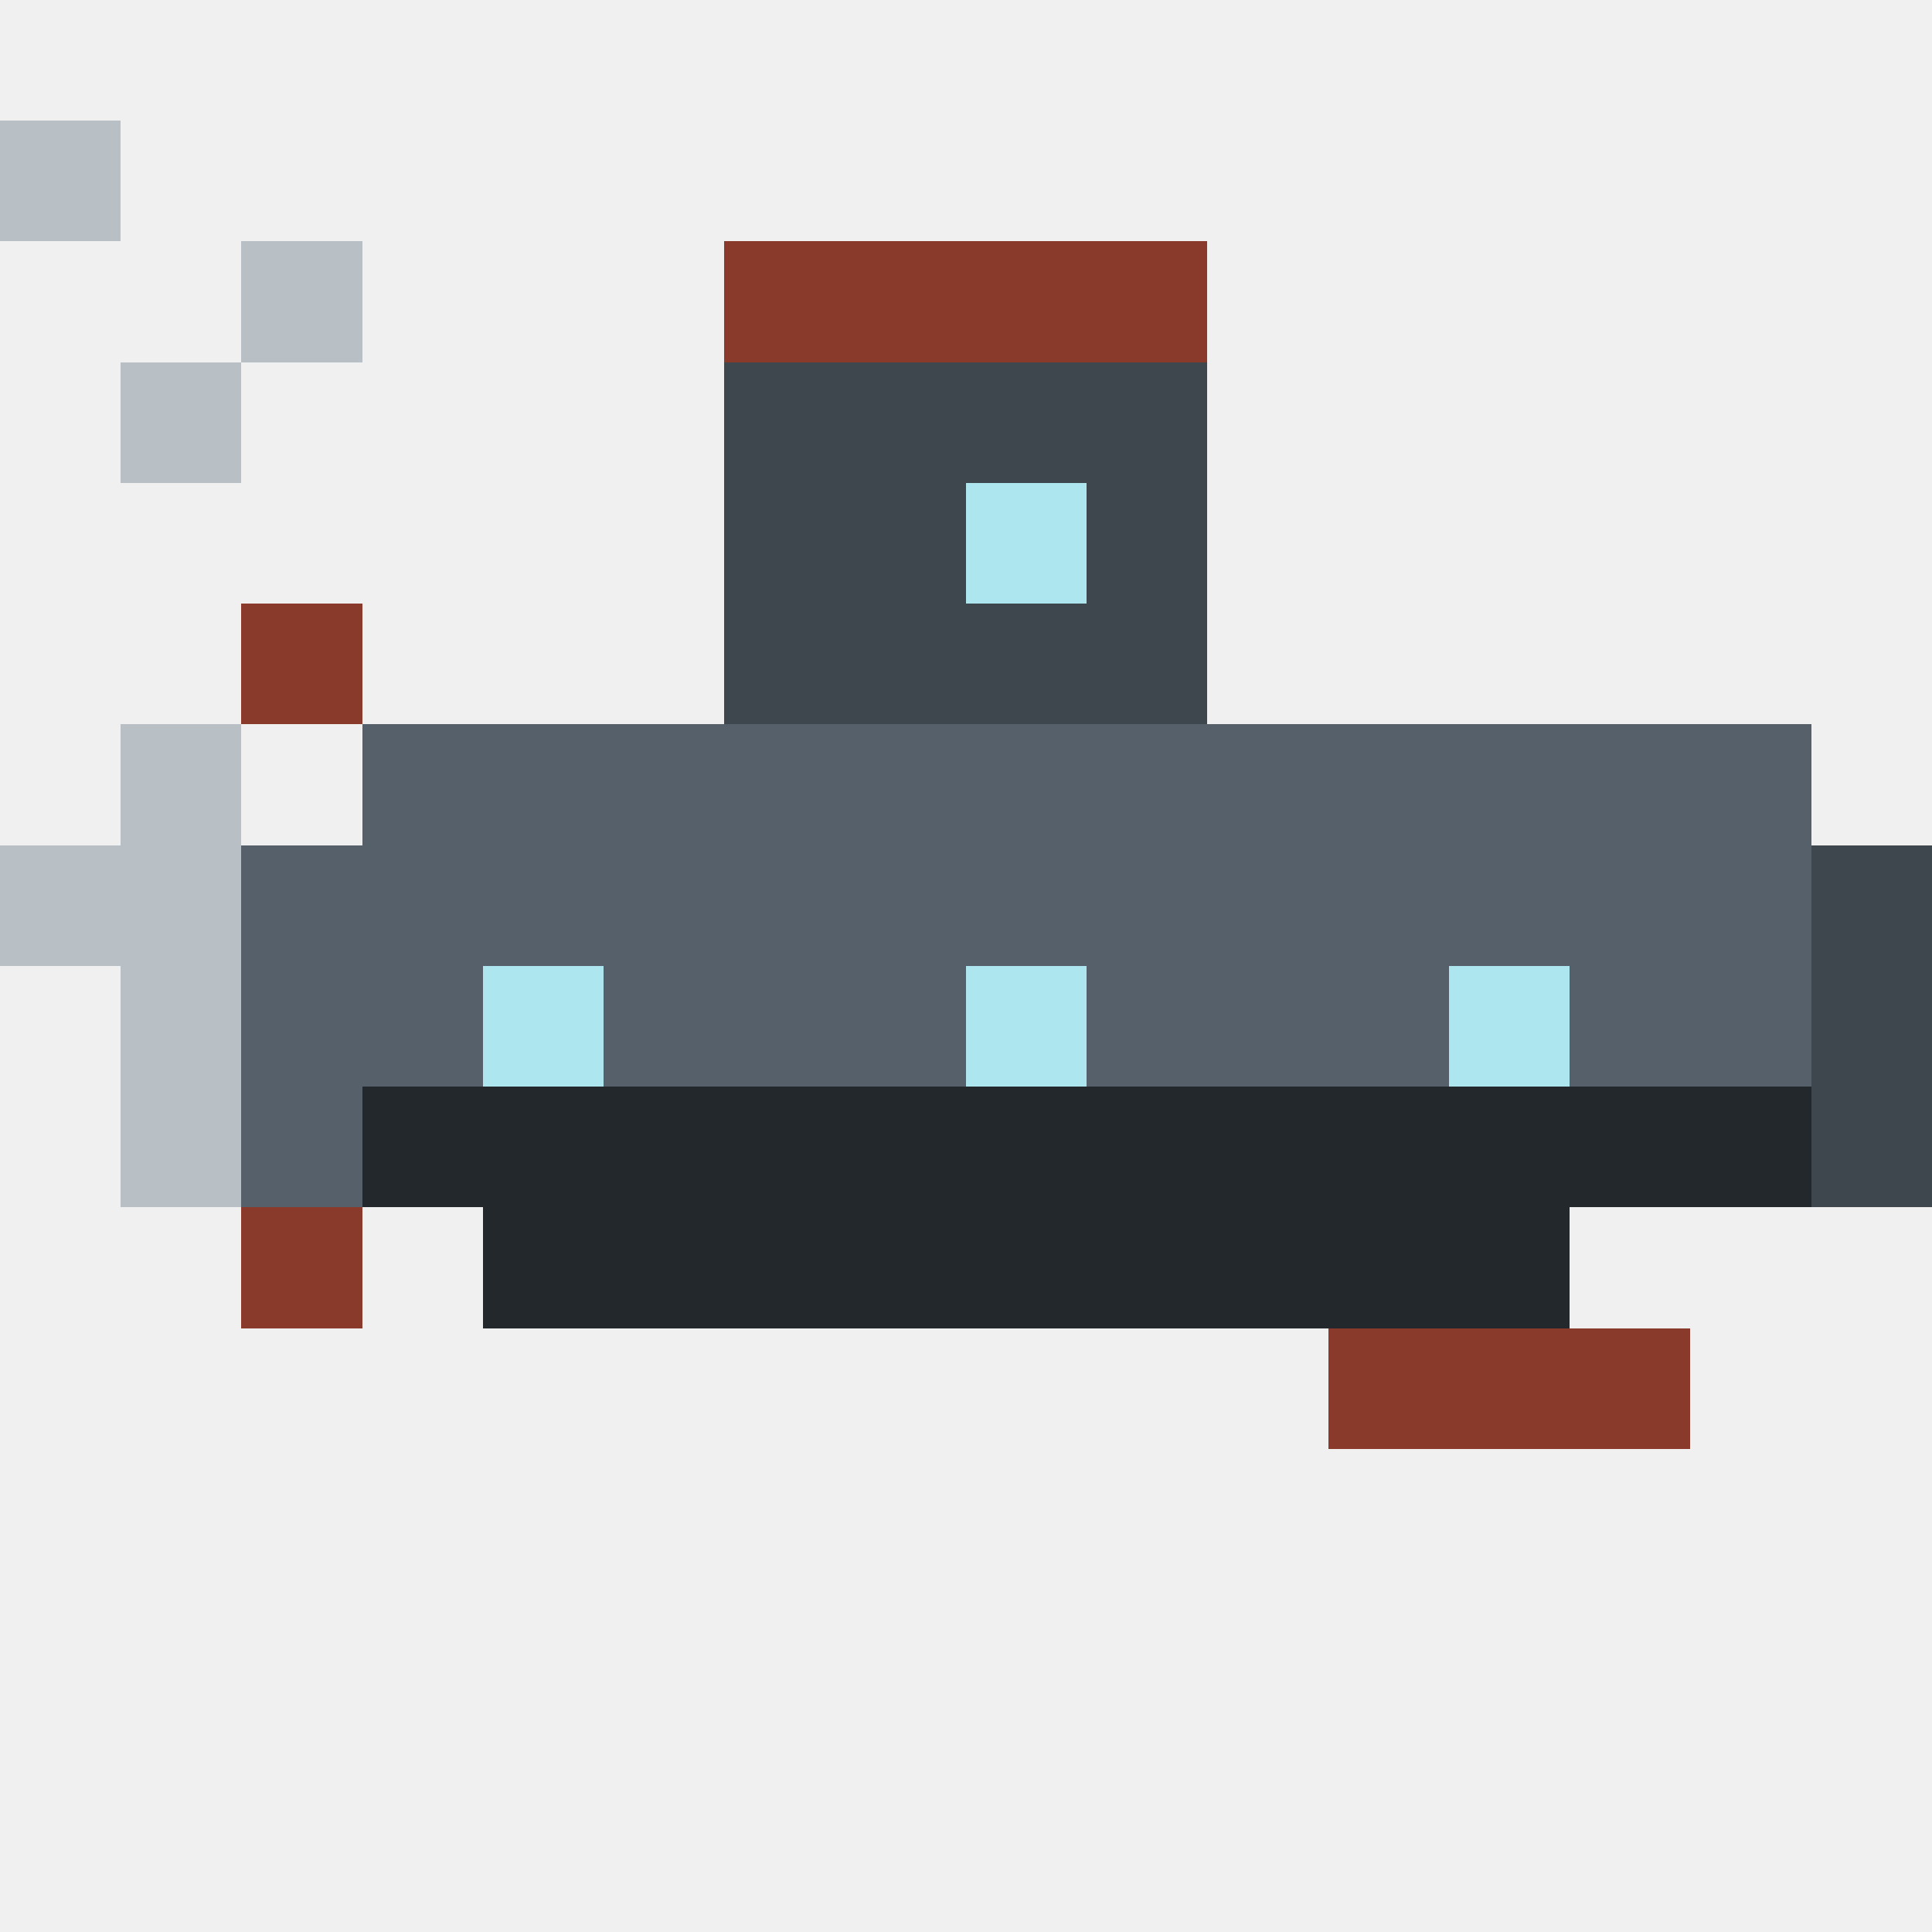
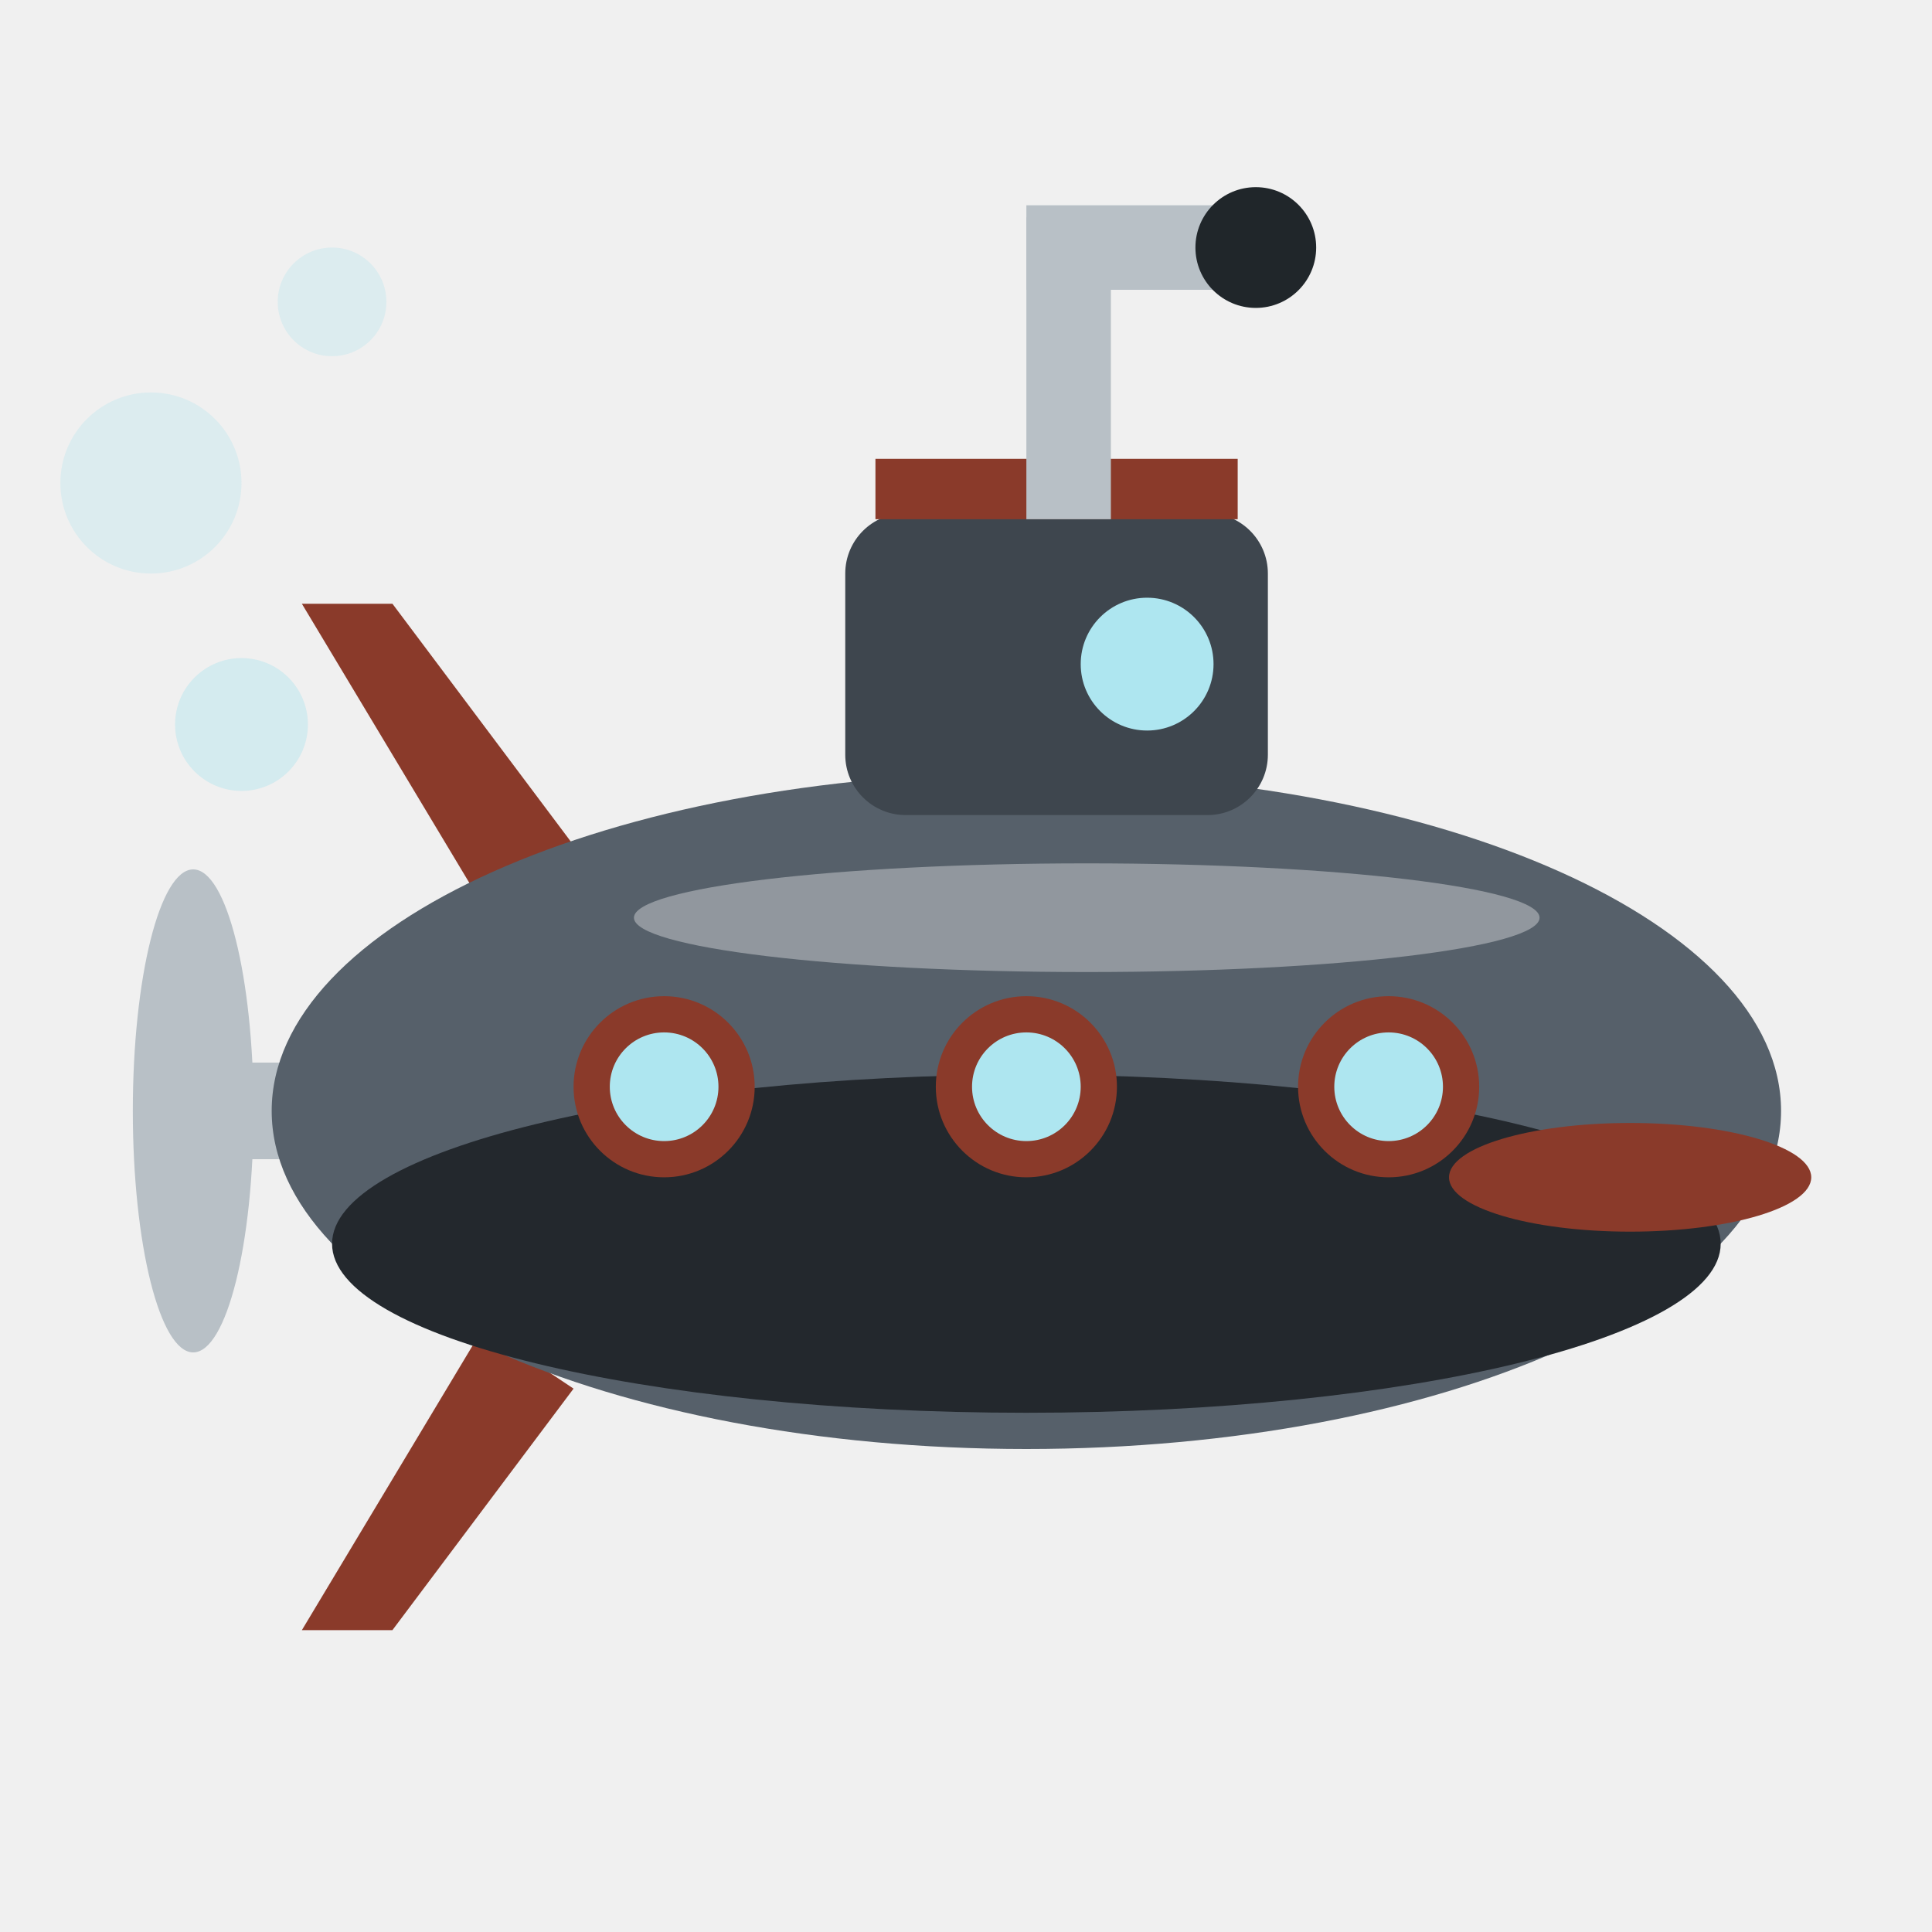
<svg xmlns="http://www.w3.org/2000/svg" viewBox="0 0 32 32">
-   <g shape-rendering="crispEdges">
-     <rect x="0" y="2" width="2" height="2" fill="#b8c0c6" />
-     <rect x="4" y="4" width="2" height="2" fill="#b8c0c6" />
-     <rect x="12" y="4" width="2" height="2" fill="#8a3a2a" />
-     <rect x="14" y="4" width="2" height="2" fill="#8a3a2a" />
-     <rect x="16" y="4" width="2" height="2" fill="#8a3a2a" />
-     <rect x="18" y="4" width="2" height="2" fill="#8a3a2a" />
-     <rect x="2" y="6" width="2" height="2" fill="#b8c0c6" />
-     <rect x="12" y="6" width="2" height="2" fill="#3e464e" />
-     <rect x="14" y="6" width="2" height="2" fill="#3e464e" />
-     <rect x="16" y="6" width="2" height="2" fill="#3e464e" />
-     <rect x="18" y="6" width="2" height="2" fill="#3e464e" />
-     <rect x="12" y="8" width="2" height="2" fill="#3e464e" />
-     <rect x="14" y="8" width="2" height="2" fill="#3e464e" />
-     <rect x="16" y="8" width="2" height="2" fill="#aee6f0" />
-     <rect x="18" y="8" width="2" height="2" fill="#3e464e" />
-     <rect x="4" y="10" width="2" height="2" fill="#8a3a2a" />
-     <rect x="12" y="10" width="2" height="2" fill="#3e464e" />
-     <rect x="14" y="10" width="2" height="2" fill="#3e464e" />
-     <rect x="16" y="10" width="2" height="2" fill="#3e464e" />
-     <rect x="18" y="10" width="2" height="2" fill="#3e464e" />
-     <rect x="2" y="12" width="2" height="2" fill="#b8c0c6" />
-     <rect x="6" y="12" width="2" height="2" fill="#56606a" />
-     <rect x="8" y="12" width="2" height="2" fill="#56606a" />
-     <rect x="10" y="12" width="2" height="2" fill="#56606a" />
-     <rect x="12" y="12" width="2" height="2" fill="#56606a" />
-     <rect x="14" y="12" width="2" height="2" fill="#56606a" />
-     <rect x="16" y="12" width="2" height="2" fill="#56606a" />
-     <rect x="18" y="12" width="2" height="2" fill="#56606a" />
-     <rect x="20" y="12" width="2" height="2" fill="#56606a" />
-     <rect x="22" y="12" width="2" height="2" fill="#56606a" />
-     <rect x="24" y="12" width="2" height="2" fill="#56606a" />
-     <rect x="26" y="12" width="2" height="2" fill="#56606a" />
-     <rect x="28" y="12" width="2" height="2" fill="#56606a" />
-     <rect x="0" y="14" width="2" height="2" fill="#b8c0c6" />
-     <rect x="2" y="14" width="2" height="2" fill="#b8c0c6" />
-     <rect x="4" y="14" width="2" height="2" fill="#56606a" />
-     <rect x="6" y="14" width="2" height="2" fill="#56606a" />
-     <rect x="8" y="14" width="2" height="2" fill="#56606a" />
-     <rect x="10" y="14" width="2" height="2" fill="#56606a" />
-     <rect x="12" y="14" width="2" height="2" fill="#56606a" />
-     <rect x="14" y="14" width="2" height="2" fill="#56606a" />
-     <rect x="16" y="14" width="2" height="2" fill="#56606a" />
-     <rect x="18" y="14" width="2" height="2" fill="#56606a" />
-     <rect x="20" y="14" width="2" height="2" fill="#56606a" />
-     <rect x="22" y="14" width="2" height="2" fill="#56606a" />
-     <rect x="24" y="14" width="2" height="2" fill="#56606a" />
-     <rect x="26" y="14" width="2" height="2" fill="#56606a" />
-     <rect x="28" y="14" width="2" height="2" fill="#56606a" />
-     <rect x="30" y="14" width="2" height="2" fill="#3e464e" />
-     <rect x="2" y="16" width="2" height="2" fill="#b8c0c6" />
-     <rect x="4" y="16" width="2" height="2" fill="#56606a" />
-     <rect x="6" y="16" width="2" height="2" fill="#56606a" />
-     <rect x="8" y="16" width="2" height="2" fill="#aee6f0" />
-     <rect x="10" y="16" width="2" height="2" fill="#56606a" />
-     <rect x="12" y="16" width="2" height="2" fill="#56606a" />
-     <rect x="14" y="16" width="2" height="2" fill="#56606a" />
-     <rect x="16" y="16" width="2" height="2" fill="#aee6f0" />
-     <rect x="18" y="16" width="2" height="2" fill="#56606a" />
-     <rect x="20" y="16" width="2" height="2" fill="#56606a" />
-     <rect x="22" y="16" width="2" height="2" fill="#56606a" />
-     <rect x="24" y="16" width="2" height="2" fill="#aee6f0" />
-     <rect x="26" y="16" width="2" height="2" fill="#56606a" />
-     <rect x="28" y="16" width="2" height="2" fill="#56606a" />
-     <rect x="30" y="16" width="2" height="2" fill="#3e464e" />
-     <rect x="2" y="18" width="2" height="2" fill="#b8c0c6" />
-     <rect x="4" y="18" width="2" height="2" fill="#56606a" />
-     <rect x="6" y="18" width="2" height="2" fill="#23282d" />
-     <rect x="8" y="18" width="2" height="2" fill="#23282d" />
-     <rect x="10" y="18" width="2" height="2" fill="#23282d" />
-     <rect x="12" y="18" width="2" height="2" fill="#23282d" />
-     <rect x="14" y="18" width="2" height="2" fill="#23282d" />
-     <rect x="16" y="18" width="2" height="2" fill="#23282d" />
-     <rect x="18" y="18" width="2" height="2" fill="#23282d" />
-     <rect x="20" y="18" width="2" height="2" fill="#23282d" />
-     <rect x="22" y="18" width="2" height="2" fill="#23282d" />
-     <rect x="24" y="18" width="2" height="2" fill="#23282d" />
-     <rect x="26" y="18" width="2" height="2" fill="#23282d" />
-     <rect x="28" y="18" width="2" height="2" fill="#23282d" />
-     <rect x="30" y="18" width="2" height="2" fill="#3e464e" />
-     <rect x="4" y="20" width="2" height="2" fill="#8a3a2a" />
-     <rect x="8" y="20" width="2" height="2" fill="#23282d" />
-     <rect x="10" y="20" width="2" height="2" fill="#23282d" />
-     <rect x="12" y="20" width="2" height="2" fill="#23282d" />
-     <rect x="14" y="20" width="2" height="2" fill="#23282d" />
-     <rect x="16" y="20" width="2" height="2" fill="#23282d" />
-     <rect x="18" y="20" width="2" height="2" fill="#23282d" />
-     <rect x="20" y="20" width="2" height="2" fill="#23282d" />
-     <rect x="22" y="20" width="2" height="2" fill="#23282d" />
-     <rect x="24" y="20" width="2" height="2" fill="#23282d" />
-     <rect x="22" y="22" width="2" height="2" fill="#8a3a2a" />
-     <rect x="24" y="22" width="2" height="2" fill="#8a3a2a" />
-     <rect x="26" y="22" width="2" height="2" fill="#8a3a2a" />
-   </g>
+   <circle cx="4" cy="12" r="1.1" fill="#c8e8ee" opacity=".7" />
+   <circle cx="2.5" cy="8" r="1.5" fill="#c8e8ee" opacity=".5" />
+   <circle cx="5.5" cy="5" r=".9" fill="#c8e8ee" opacity=".5" />
+   <rect x="3.5" y="17.6" width="4" height="1.6" fill="#b8c0c6" />
+   <ellipse cx="3.2" cy="18.4" rx="1" ry="4" fill="#b8c0c6" />
+   <path d="M8 15 L5 10 L6.5 10 L9.5 14 Z" fill="#8a3a2a" />
+   <path d="M8 22 L5 27 L6.5 27 L9.5 23 Z" fill="#8a3a2a" />
+   <ellipse cx="17" cy="18.4" rx="12.5" ry="5.6" fill="#56606a" />
+   <ellipse cx="17" cy="20.6" rx="11.5" ry="2.8" fill="#23282d" />
+   <ellipse cx="18" cy="15.2" rx="7.5" ry=".9" fill="#ffffff" opacity=".35" />
+   <rect x="14" y="8.5" width="7" height="5" rx="1" fill="#3e464e" />
+   <rect x="14.5" y="7.6" width="6" height="1" fill="#8a3a2a" />
+   <rect x="17" y="3.6" width="1.4" height="5" fill="#b8c0c6" />
+   <rect x="17" y="3.4" width="3.6" height="1.4" fill="#b8c0c6" />
+   <circle cx="20.8" cy="4.1" r="1" fill="#20262a" />
+   <circle cx="19" cy="11" r="1.1" fill="#aee6f0" />
+   <circle cx="11" cy="18" r="1.5" fill="#8a3a2a" />
+   <circle cx="11" cy="18" r=".9" fill="#aee6f0" />
+   <circle cx="17" cy="18" r="1.5" fill="#8a3a2a" />
+   <circle cx="17" cy="18" r=".9" fill="#aee6f0" />
+   <circle cx="23" cy="18" r="1.5" fill="#8a3a2a" />
+   <circle cx="23" cy="18" r=".9" fill="#aee6f0" />
+   <ellipse cx="27" cy="19.5" rx="3" ry=".9" fill="#8a3a2a" />
</svg>
